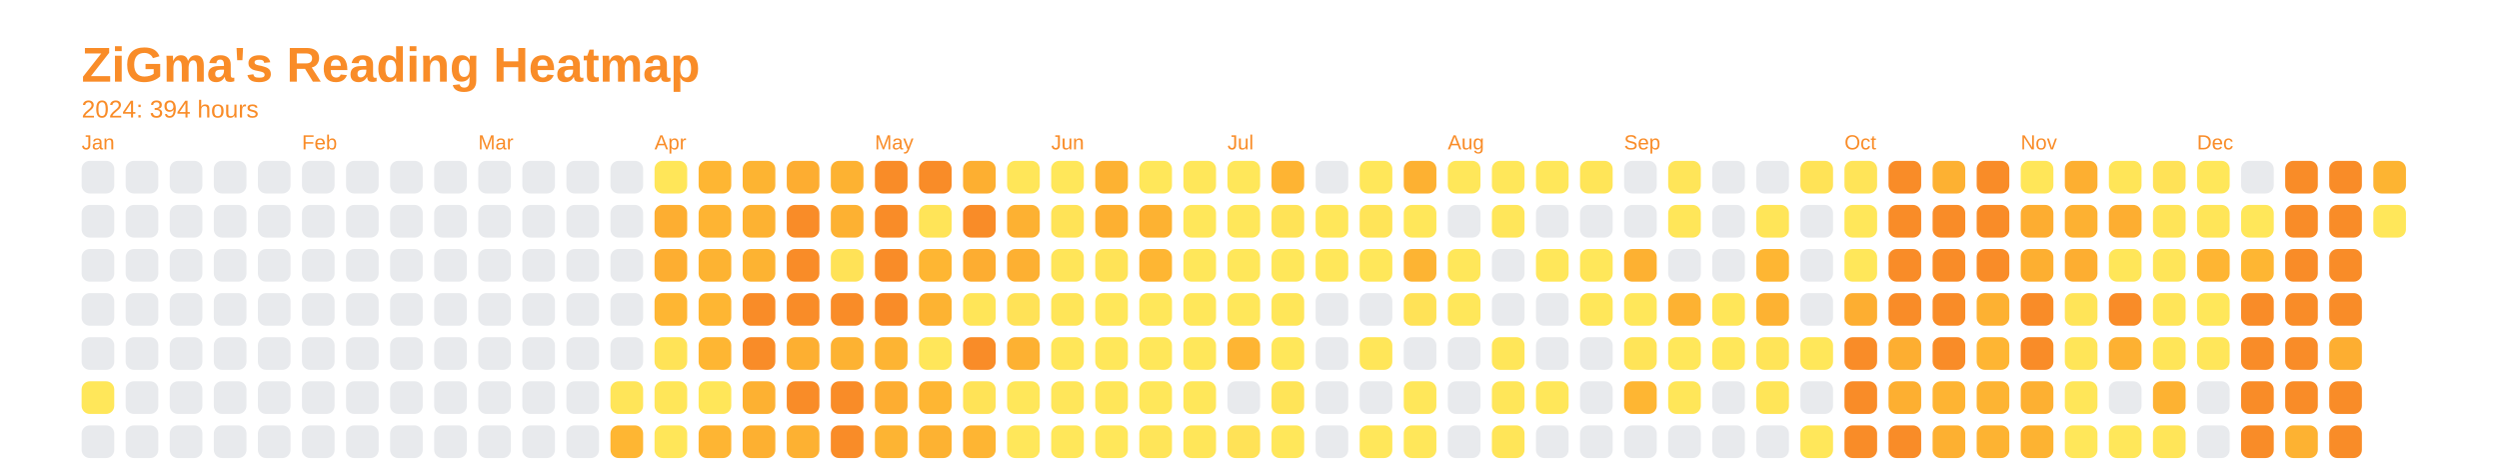
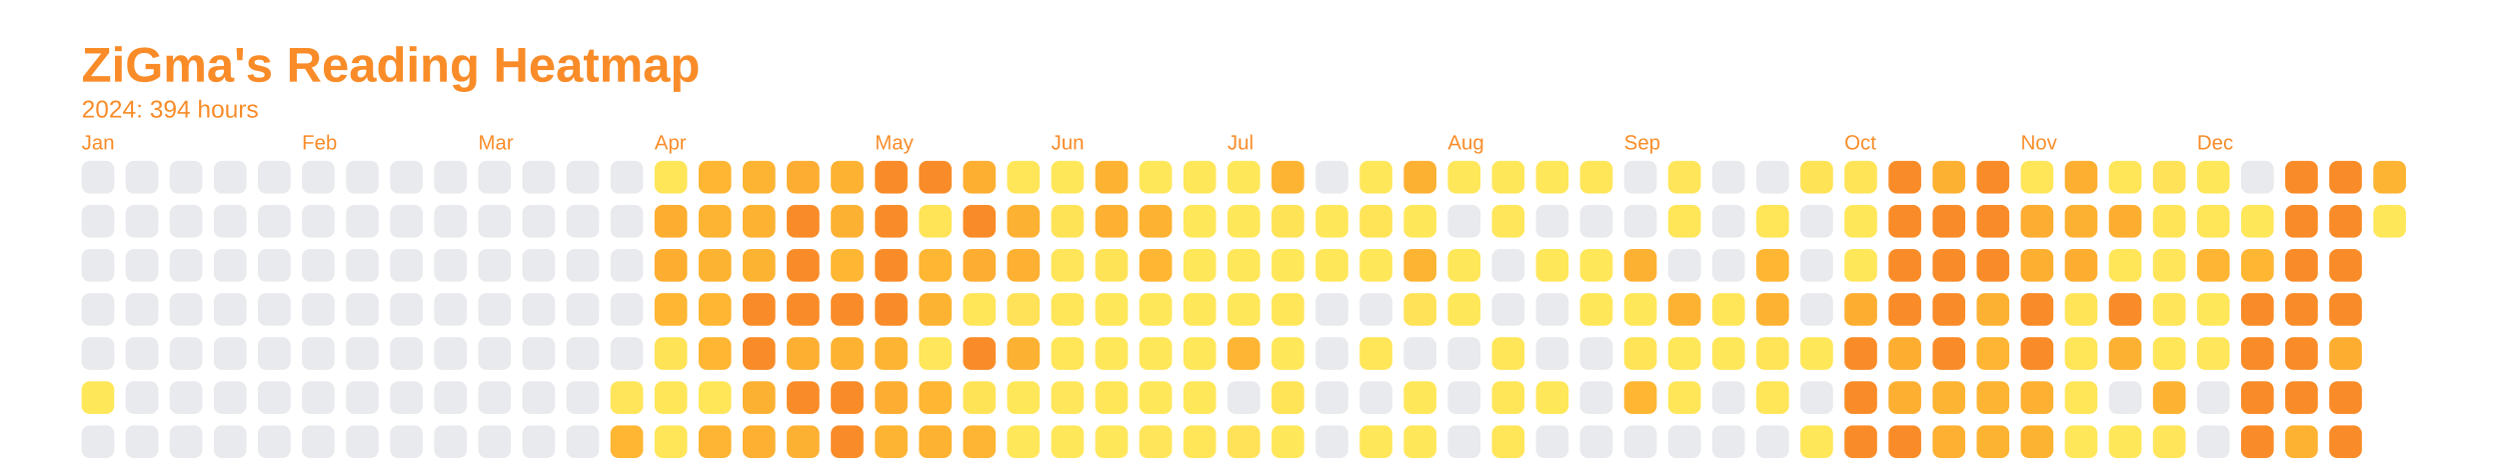
<svg xmlns="http://www.w3.org/2000/svg" baseProfile="full" height="57.5mm" version="1.1" viewBox="0,0,306.2,57.5" width="306.2mm">
  <defs />
  <rect fill="none" height="57.5" width="306.2" x="0" y="0" />
  <text fill="#f98c28" style="font-size:6px; font-family:Arial; font-weight:bold;" x="10" y="10">ZiGma's Reading Heatmap</text>
  <text fill="#f98c28" style="font-size:3px; font-family:Arial;" x="10" y="14.4">2024: 394 hours</text>
  <text fill="#f98c28" style="font-size:2.5px; font-family:Arial" x="10" y="18.3">Jan</text>
  <rect fill="#e8eaed" height="4" rx="1" ry="1" width="4" x="10" y="19.7" />
  <rect fill="#e8eaed" height="4" rx="1" ry="1" width="4" x="10" y="25.1" />
  <rect fill="#e8eaed" height="4" rx="1" ry="1" width="4" x="10" y="30.5" />
  <rect fill="#e8eaed" height="4" rx="1" ry="1" width="4" x="10" y="35.9" />
  <rect fill="#e8eaed" height="4" rx="1" ry="1" width="4" x="10" y="41.3" />
  <rect fill="#ffe75a" height="4" rx="1" ry="1" width="4" x="10" y="46.7" />
  <rect fill="#e8eaed" height="4" rx="1" ry="1" width="4" x="10" y="52.1" />
  <rect fill="#e8eaed" height="4" rx="1" ry="1" width="4" x="15.4" y="19.7" />
  <rect fill="#e8eaed" height="4" rx="1" ry="1" width="4" x="15.4" y="25.1" />
  <rect fill="#e8eaed" height="4" rx="1" ry="1" width="4" x="15.4" y="30.5" />
  <rect fill="#e8eaed" height="4" rx="1" ry="1" width="4" x="15.4" y="35.9" />
  <rect fill="#e8eaed" height="4" rx="1" ry="1" width="4" x="15.4" y="41.3" />
  <rect fill="#e8eaed" height="4" rx="1" ry="1" width="4" x="15.4" y="46.7" />
  <rect fill="#e8eaed" height="4" rx="1" ry="1" width="4" x="15.4" y="52.1" />
  <rect fill="#e8eaed" height="4" rx="1" ry="1" width="4" x="20.8" y="19.7" />
  <rect fill="#e8eaed" height="4" rx="1" ry="1" width="4" x="20.8" y="25.1" />
  <rect fill="#e8eaed" height="4" rx="1" ry="1" width="4" x="20.8" y="30.5" />
  <rect fill="#e8eaed" height="4" rx="1" ry="1" width="4" x="20.8" y="35.9" />
  <rect fill="#e8eaed" height="4" rx="1" ry="1" width="4" x="20.8" y="41.3" />
  <rect fill="#e8eaed" height="4" rx="1" ry="1" width="4" x="20.8" y="46.7" />
  <rect fill="#e8eaed" height="4" rx="1" ry="1" width="4" x="20.8" y="52.1" />
  <rect fill="#e8eaed" height="4" rx="1" ry="1" width="4" x="26.2" y="19.7" />
  <rect fill="#e8eaed" height="4" rx="1" ry="1" width="4" x="26.2" y="25.1" />
  <rect fill="#e8eaed" height="4" rx="1" ry="1" width="4" x="26.2" y="30.5" />
  <rect fill="#e8eaed" height="4" rx="1" ry="1" width="4" x="26.2" y="35.9" />
  <rect fill="#e8eaed" height="4" rx="1" ry="1" width="4" x="26.2" y="41.3" />
  <rect fill="#e8eaed" height="4" rx="1" ry="1" width="4" x="26.2" y="46.7" />
  <rect fill="#e8eaed" height="4" rx="1" ry="1" width="4" x="26.2" y="52.1" />
  <rect fill="#e8eaed" height="4" rx="1" ry="1" width="4" x="31.6" y="19.7" />
  <rect fill="#e8eaed" height="4" rx="1" ry="1" width="4" x="31.6" y="25.1" />
  <rect fill="#e8eaed" height="4" rx="1" ry="1" width="4" x="31.6" y="30.5" />
  <rect fill="#e8eaed" height="4" rx="1" ry="1" width="4" x="31.6" y="35.9" />
  <rect fill="#e8eaed" height="4" rx="1" ry="1" width="4" x="31.6" y="41.3" />
  <rect fill="#e8eaed" height="4" rx="1" ry="1" width="4" x="31.6" y="46.7" />
  <rect fill="#e8eaed" height="4" rx="1" ry="1" width="4" x="31.6" y="52.1" />
  <text fill="#f98c28" style="font-size:2.5px; font-family:Arial" x="37.0" y="18.3">Feb</text>
  <rect fill="#e8eaed" height="4" rx="1" ry="1" width="4" x="37.0" y="19.7" />
  <rect fill="#e8eaed" height="4" rx="1" ry="1" width="4" x="37.0" y="25.1" />
  <rect fill="#e8eaed" height="4" rx="1" ry="1" width="4" x="37.0" y="30.5" />
  <rect fill="#e8eaed" height="4" rx="1" ry="1" width="4" x="37.0" y="35.9" />
  <rect fill="#e8eaed" height="4" rx="1" ry="1" width="4" x="37.0" y="41.3" />
  <rect fill="#e8eaed" height="4" rx="1" ry="1" width="4" x="37.0" y="46.7" />
  <rect fill="#e8eaed" height="4" rx="1" ry="1" width="4" x="37.0" y="52.1" />
  <rect fill="#e8eaed" height="4" rx="1" ry="1" width="4" x="42.4" y="19.7" />
  <rect fill="#e8eaed" height="4" rx="1" ry="1" width="4" x="42.4" y="25.1" />
  <rect fill="#e8eaed" height="4" rx="1" ry="1" width="4" x="42.4" y="30.5" />
  <rect fill="#e8eaed" height="4" rx="1" ry="1" width="4" x="42.4" y="35.9" />
  <rect fill="#e8eaed" height="4" rx="1" ry="1" width="4" x="42.4" y="41.3" />
  <rect fill="#e8eaed" height="4" rx="1" ry="1" width="4" x="42.4" y="46.7" />
  <rect fill="#e8eaed" height="4" rx="1" ry="1" width="4" x="42.4" y="52.1" />
  <rect fill="#e8eaed" height="4" rx="1" ry="1" width="4" x="47.8" y="19.7" />
  <rect fill="#e8eaed" height="4" rx="1" ry="1" width="4" x="47.8" y="25.1" />
  <rect fill="#e8eaed" height="4" rx="1" ry="1" width="4" x="47.8" y="30.5" />
  <rect fill="#e8eaed" height="4" rx="1" ry="1" width="4" x="47.8" y="35.9" />
  <rect fill="#e8eaed" height="4" rx="1" ry="1" width="4" x="47.8" y="41.3" />
  <rect fill="#e8eaed" height="4" rx="1" ry="1" width="4" x="47.8" y="46.7" />
  <rect fill="#e8eaed" height="4" rx="1" ry="1" width="4" x="47.8" y="52.1" />
  <rect fill="#e8eaed" height="4" rx="1" ry="1" width="4" x="53.2" y="19.7" />
  <rect fill="#e8eaed" height="4" rx="1" ry="1" width="4" x="53.2" y="25.1" />
  <rect fill="#e8eaed" height="4" rx="1" ry="1" width="4" x="53.2" y="30.5" />
  <rect fill="#e8eaed" height="4" rx="1" ry="1" width="4" x="53.2" y="35.9" />
  <rect fill="#e8eaed" height="4" rx="1" ry="1" width="4" x="53.2" y="41.3" />
  <rect fill="#e8eaed" height="4" rx="1" ry="1" width="4" x="53.2" y="46.7" />
  <rect fill="#e8eaed" height="4" rx="1" ry="1" width="4" x="53.2" y="52.1" />
  <text fill="#f98c28" style="font-size:2.5px; font-family:Arial" x="58.6" y="18.3">Mar</text>
  <rect fill="#e8eaed" height="4" rx="1" ry="1" width="4" x="58.6" y="19.7" />
  <rect fill="#e8eaed" height="4" rx="1" ry="1" width="4" x="58.6" y="25.1" />
  <rect fill="#e8eaed" height="4" rx="1" ry="1" width="4" x="58.6" y="30.5" />
  <rect fill="#e8eaed" height="4" rx="1" ry="1" width="4" x="58.6" y="35.9" />
  <rect fill="#e8eaed" height="4" rx="1" ry="1" width="4" x="58.6" y="41.3" />
  <rect fill="#e8eaed" height="4" rx="1" ry="1" width="4" x="58.6" y="46.7" />
  <rect fill="#e8eaed" height="4" rx="1" ry="1" width="4" x="58.6" y="52.1" />
  <rect fill="#e8eaed" height="4" rx="1" ry="1" width="4" x="64" y="19.7" />
  <rect fill="#e8eaed" height="4" rx="1" ry="1" width="4" x="64" y="25.1" />
  <rect fill="#e8eaed" height="4" rx="1" ry="1" width="4" x="64" y="30.5" />
  <rect fill="#e8eaed" height="4" rx="1" ry="1" width="4" x="64" y="35.9" />
  <rect fill="#e8eaed" height="4" rx="1" ry="1" width="4" x="64" y="41.3" />
  <rect fill="#e8eaed" height="4" rx="1" ry="1" width="4" x="64" y="46.7" />
  <rect fill="#e8eaed" height="4" rx="1" ry="1" width="4" x="64" y="52.1" />
  <rect fill="#e8eaed" height="4" rx="1" ry="1" width="4" x="69.4" y="19.7" />
  <rect fill="#e8eaed" height="4" rx="1" ry="1" width="4" x="69.4" y="25.1" />
  <rect fill="#e8eaed" height="4" rx="1" ry="1" width="4" x="69.4" y="30.5" />
  <rect fill="#e8eaed" height="4" rx="1" ry="1" width="4" x="69.4" y="35.9" />
  <rect fill="#e8eaed" height="4" rx="1" ry="1" width="4" x="69.4" y="41.3" />
  <rect fill="#e8eaed" height="4" rx="1" ry="1" width="4" x="69.4" y="46.7" />
  <rect fill="#e8eaed" height="4" rx="1" ry="1" width="4" x="69.4" y="52.1" />
  <rect fill="#e8eaed" height="4" rx="1" ry="1" width="4" x="74.8" y="19.7" />
  <rect fill="#e8eaed" height="4" rx="1" ry="1" width="4" x="74.8" y="25.1" />
  <rect fill="#e8eaed" height="4" rx="1" ry="1" width="4" x="74.8" y="30.5" />
  <rect fill="#e8eaed" height="4" rx="1" ry="1" width="4" x="74.8" y="35.9" />
  <rect fill="#e8eaed" height="4" rx="1" ry="1" width="4" x="74.8" y="41.3" />
  <rect fill="#ffe559" height="4" rx="1" ry="1" width="4" x="74.8" y="46.7" />
  <rect fill="#feb633" height="4" rx="1" ry="1" width="4" x="74.8" y="52.1" />
  <text fill="#f98c28" style="font-size:2.5px; font-family:Arial" x="80.2" y="18.3">Apr</text>
  <rect fill="#ffe659" height="4" rx="1" ry="1" width="4" x="80.2" y="19.7" />
  <rect fill="#fdae31" height="4" rx="1" ry="1" width="4" x="80.2" y="25.1" />
  <rect fill="#fdae31" height="4" rx="1" ry="1" width="4" x="80.2" y="30.5" />
  <rect fill="#feb633" height="4" rx="1" ry="1" width="4" x="80.2" y="35.9" />
  <rect fill="#ffe357" height="4" rx="1" ry="1" width="4" x="80.2" y="41.3" />
  <rect fill="#ffe659" height="4" rx="1" ry="1" width="4" x="80.2" y="46.7" />
  <rect fill="#ffe659" height="4" rx="1" ry="1" width="4" x="80.2" y="52.1" />
  <rect fill="#feb633" height="4" rx="1" ry="1" width="4" x="85.6" y="19.7" />
  <rect fill="#feb433" height="4" rx="1" ry="1" width="4" x="85.6" y="25.1" />
  <rect fill="#fdb332" height="4" rx="1" ry="1" width="4" x="85.6" y="30.5" />
  <rect fill="#feb633" height="4" rx="1" ry="1" width="4" x="85.6" y="35.9" />
  <rect fill="#feb633" height="4" rx="1" ry="1" width="4" x="85.6" y="41.3" />
  <rect fill="#ffe659" height="4" rx="1" ry="1" width="4" x="85.6" y="46.7" />
  <rect fill="#feb533" height="4" rx="1" ry="1" width="4" x="85.6" y="52.1" />
  <rect fill="#fdb432" height="4" rx="1" ry="1" width="4" x="91" y="19.7" />
  <rect fill="#fdb232" height="4" rx="1" ry="1" width="4" x="91" y="25.1" />
  <rect fill="#fdb332" height="4" rx="1" ry="1" width="4" x="91" y="30.5" />
  <rect fill="#f98c28" height="4" rx="1" ry="1" width="4" x="91" y="35.9" />
  <rect fill="#f98c28" height="4" rx="1" ry="1" width="4" x="91" y="41.3" />
  <rect fill="#fdb132" height="4" rx="1" ry="1" width="4" x="91" y="46.7" />
  <rect fill="#fdb031" height="4" rx="1" ry="1" width="4" x="91" y="52.1" />
  <rect fill="#fdad31" height="4" rx="1" ry="1" width="4" x="96.4" y="19.7" />
  <rect fill="#f98c28" height="4" rx="1" ry="1" width="4" x="96.4" y="25.1" />
  <rect fill="#f98c28" height="4" rx="1" ry="1" width="4" x="96.4" y="30.5" />
  <rect fill="#f98c28" height="4" rx="1" ry="1" width="4" x="96.4" y="35.9" />
  <rect fill="#fdaf31" height="4" rx="1" ry="1" width="4" x="96.4" y="41.3" />
  <rect fill="#f98c28" height="4" rx="1" ry="1" width="4" x="96.4" y="46.7" />
  <rect fill="#fdb132" height="4" rx="1" ry="1" width="4" x="96.4" y="52.1" />
  <rect fill="#fdb232" height="4" rx="1" ry="1" width="4" x="101.8" y="19.7" />
  <rect fill="#fdb132" height="4" rx="1" ry="1" width="4" x="101.8" y="25.1" />
-   <rect fill="#ffe257" height="4" rx="1" ry="1" width="4" x="101.8" y="30.5" />
+   <rect fill="#feb633" height="4" rx="1" ry="1" width="4" x="101.8" y="30.5" />
  <rect fill="#f98c28" height="4" rx="1" ry="1" width="4" x="101.8" y="35.9" />
  <rect fill="#fdb232" height="4" rx="1" ry="1" width="4" x="101.8" y="41.3" />
  <rect fill="#f98c28" height="4" rx="1" ry="1" width="4" x="101.8" y="46.7" />
  <rect fill="#f98c28" height="4" rx="1" ry="1" width="4" x="101.8" y="52.1" />
  <text fill="#f98c28" style="font-size:2.5px; font-family:Arial" x="107.2" y="18.3">May</text>
  <rect fill="#f98c28" height="4" rx="1" ry="1" width="4" x="107.2" y="19.7" />
  <rect fill="#f98c28" height="4" rx="1" ry="1" width="4" x="107.2" y="25.1" />
  <rect fill="#f98c28" height="4" rx="1" ry="1" width="4" x="107.2" y="30.5" />
  <rect fill="#f98c28" height="4" rx="1" ry="1" width="4" x="107.2" y="35.9" />
  <rect fill="#fdb433" height="4" rx="1" ry="1" width="4" x="107.2" y="41.3" />
  <rect fill="#fdad31" height="4" rx="1" ry="1" width="4" x="107.2" y="46.7" />
  <rect fill="#fdb433" height="4" rx="1" ry="1" width="4" x="107.2" y="52.1" />
  <rect fill="#f98c28" height="4" rx="1" ry="1" width="4" x="112.6" y="19.7" />
  <rect fill="#ffe458" height="4" rx="1" ry="1" width="4" x="112.6" y="25.1" />
  <rect fill="#feb633" height="4" rx="1" ry="1" width="4" x="112.6" y="30.5" />
  <rect fill="#fdb332" height="4" rx="1" ry="1" width="4" x="112.6" y="35.9" />
  <rect fill="#ffe65a" height="4" rx="1" ry="1" width="4" x="112.6" y="41.3" />
  <rect fill="#feb633" height="4" rx="1" ry="1" width="4" x="112.6" y="46.7" />
  <rect fill="#fdb232" height="4" rx="1" ry="1" width="4" x="112.6" y="52.1" />
  <rect fill="#fdaf31" height="4" rx="1" ry="1" width="4" x="118" y="19.7" />
  <rect fill="#f98c28" height="4" rx="1" ry="1" width="4" x="118" y="25.1" />
  <rect fill="#fdad31" height="4" rx="1" ry="1" width="4" x="118" y="30.5" />
  <rect fill="#ffe558" height="4" rx="1" ry="1" width="4" x="118" y="35.9" />
  <rect fill="#f98c28" height="4" rx="1" ry="1" width="4" x="118" y="41.3" />
  <rect fill="#ffe357" height="4" rx="1" ry="1" width="4" x="118" y="46.7" />
  <rect fill="#feb533" height="4" rx="1" ry="1" width="4" x="118" y="52.1" />
  <rect fill="#ffe659" height="4" rx="1" ry="1" width="4" x="123.4" y="19.7" />
  <rect fill="#fdb132" height="4" rx="1" ry="1" width="4" x="123.4" y="25.1" />
  <rect fill="#fdb032" height="4" rx="1" ry="1" width="4" x="123.4" y="30.5" />
  <rect fill="#ffe257" height="4" rx="1" ry="1" width="4" x="123.4" y="35.9" />
  <rect fill="#fdb132" height="4" rx="1" ry="1" width="4" x="123.4" y="41.3" />
  <rect fill="#ffe75a" height="4" rx="1" ry="1" width="4" x="123.4" y="46.7" />
  <rect fill="#ffe75a" height="4" rx="1" ry="1" width="4" x="123.4" y="52.1" />
  <text fill="#f98c28" style="font-size:2.5px; font-family:Arial" x="128.8" y="18.3">Jun</text>
  <rect fill="#ffe75a" height="4" rx="1" ry="1" width="4" x="128.8" y="19.7" />
  <rect fill="#ffe357" height="4" rx="1" ry="1" width="4" x="128.8" y="25.1" />
  <rect fill="#ffe559" height="4" rx="1" ry="1" width="4" x="128.8" y="30.5" />
  <rect fill="#ffe558" height="4" rx="1" ry="1" width="4" x="128.8" y="35.9" />
  <rect fill="#ffe659" height="4" rx="1" ry="1" width="4" x="128.8" y="41.3" />
  <rect fill="#ffe65a" height="4" rx="1" ry="1" width="4" x="128.8" y="46.7" />
  <rect fill="#ffe75a" height="4" rx="1" ry="1" width="4" x="128.8" y="52.1" />
  <rect fill="#fdb232" height="4" rx="1" ry="1" width="4" x="134.2" y="19.7" />
  <rect fill="#fdb031" height="4" rx="1" ry="1" width="4" x="134.2" y="25.1" />
  <rect fill="#ffe357" height="4" rx="1" ry="1" width="4" x="134.2" y="30.5" />
  <rect fill="#ffe75a" height="4" rx="1" ry="1" width="4" x="134.2" y="35.9" />
  <rect fill="#ffe75a" height="4" rx="1" ry="1" width="4" x="134.2" y="41.3" />
  <rect fill="#ffe659" height="4" rx="1" ry="1" width="4" x="134.2" y="46.7" />
  <rect fill="#ffe75a" height="4" rx="1" ry="1" width="4" x="134.2" y="52.1" />
  <rect fill="#ffe75a" height="4" rx="1" ry="1" width="4" x="139.6" y="19.7" />
  <rect fill="#fdb232" height="4" rx="1" ry="1" width="4" x="139.6" y="25.1" />
  <rect fill="#feb633" height="4" rx="1" ry="1" width="4" x="139.6" y="30.5" />
  <rect fill="#ffe75a" height="4" rx="1" ry="1" width="4" x="139.6" y="35.9" />
  <rect fill="#ffe75a" height="4" rx="1" ry="1" width="4" x="139.6" y="41.3" />
  <rect fill="#ffe75a" height="4" rx="1" ry="1" width="4" x="139.6" y="46.7" />
  <rect fill="#ffe559" height="4" rx="1" ry="1" width="4" x="139.6" y="52.1" />
  <rect fill="#ffe75a" height="4" rx="1" ry="1" width="4" x="145" y="19.7" />
  <rect fill="#ffe75a" height="4" rx="1" ry="1" width="4" x="145" y="25.1" />
  <rect fill="#ffe75a" height="4" rx="1" ry="1" width="4" x="145" y="30.5" />
  <rect fill="#ffe75a" height="4" rx="1" ry="1" width="4" x="145" y="35.9" />
  <rect fill="#ffe75a" height="4" rx="1" ry="1" width="4" x="145" y="41.3" />
  <rect fill="#ffe75a" height="4" rx="1" ry="1" width="4" x="145" y="46.7" />
  <rect fill="#ffe659" height="4" rx="1" ry="1" width="4" x="145" y="52.1" />
  <text fill="#f98c28" style="font-size:2.5px; font-family:Arial" x="150.4" y="18.3">Jul</text>
  <rect fill="#ffe75a" height="4" rx="1" ry="1" width="4" x="150.4" y="19.7" />
  <rect fill="#ffe75a" height="4" rx="1" ry="1" width="4" x="150.4" y="25.1" />
  <rect fill="#ffe75a" height="4" rx="1" ry="1" width="4" x="150.4" y="30.5" />
  <rect fill="#ffe75a" height="4" rx="1" ry="1" width="4" x="150.4" y="35.9" />
  <rect fill="#feb533" height="4" rx="1" ry="1" width="4" x="150.4" y="41.3" />
  <rect fill="#e8eaed" height="4" rx="1" ry="1" width="4" x="150.4" y="46.7" />
  <rect fill="#ffe257" height="4" rx="1" ry="1" width="4" x="150.4" y="52.1" />
  <rect fill="#feb433" height="4" rx="1" ry="1" width="4" x="155.8" y="19.7" />
  <rect fill="#ffe357" height="4" rx="1" ry="1" width="4" x="155.8" y="25.1" />
  <rect fill="#ffe75a" height="4" rx="1" ry="1" width="4" x="155.8" y="30.5" />
  <rect fill="#ffe659" height="4" rx="1" ry="1" width="4" x="155.8" y="35.9" />
  <rect fill="#ffe75a" height="4" rx="1" ry="1" width="4" x="155.8" y="41.3" />
  <rect fill="#ffe458" height="4" rx="1" ry="1" width="4" x="155.8" y="46.7" />
  <rect fill="#ffe75a" height="4" rx="1" ry="1" width="4" x="155.8" y="52.1" />
  <rect fill="#e8eaed" height="4" rx="1" ry="1" width="4" x="161.2" y="19.7" />
  <rect fill="#ffe75a" height="4" rx="1" ry="1" width="4" x="161.2" y="25.1" />
  <rect fill="#ffe75a" height="4" rx="1" ry="1" width="4" x="161.2" y="30.5" />
  <rect fill="#e8eaed" height="4" rx="1" ry="1" width="4" x="161.2" y="35.9" />
  <rect fill="#e8eaed" height="4" rx="1" ry="1" width="4" x="161.2" y="41.3" />
  <rect fill="#e8eaed" height="4" rx="1" ry="1" width="4" x="161.2" y="46.7" />
  <rect fill="#e8eaed" height="4" rx="1" ry="1" width="4" x="161.2" y="52.1" />
  <rect fill="#ffe75a" height="4" rx="1" ry="1" width="4" x="166.6" y="19.7" />
  <rect fill="#ffe458" height="4" rx="1" ry="1" width="4" x="166.6" y="25.1" />
  <rect fill="#ffe75a" height="4" rx="1" ry="1" width="4" x="166.6" y="30.5" />
  <rect fill="#e8eaed" height="4" rx="1" ry="1" width="4" x="166.6" y="35.9" />
  <rect fill="#ffe659" height="4" rx="1" ry="1" width="4" x="166.6" y="41.3" />
  <rect fill="#e8eaed" height="4" rx="1" ry="1" width="4" x="166.6" y="46.7" />
  <rect fill="#ffe75a" height="4" rx="1" ry="1" width="4" x="166.6" y="52.1" />
  <rect fill="#fdb132" height="4" rx="1" ry="1" width="4" x="172" y="19.7" />
  <rect fill="#ffe75a" height="4" rx="1" ry="1" width="4" x="172" y="25.1" />
  <rect fill="#fdb433" height="4" rx="1" ry="1" width="4" x="172" y="30.5" />
  <rect fill="#ffe257" height="4" rx="1" ry="1" width="4" x="172" y="35.9" />
  <rect fill="#e8eaed" height="4" rx="1" ry="1" width="4" x="172" y="41.3" />
  <rect fill="#ffe75a" height="4" rx="1" ry="1" width="4" x="172" y="46.7" />
  <rect fill="#ffe75a" height="4" rx="1" ry="1" width="4" x="172" y="52.1" />
  <text fill="#f98c28" style="font-size:2.5px; font-family:Arial" x="177.4" y="18.3">Aug</text>
  <rect fill="#ffe75a" height="4" rx="1" ry="1" width="4" x="177.4" y="19.7" />
  <rect fill="#e8eaed" height="4" rx="1" ry="1" width="4" x="177.4" y="25.1" />
  <rect fill="#ffe75a" height="4" rx="1" ry="1" width="4" x="177.4" y="30.5" />
  <rect fill="#ffe75a" height="4" rx="1" ry="1" width="4" x="177.4" y="35.9" />
  <rect fill="#e8eaed" height="4" rx="1" ry="1" width="4" x="177.4" y="41.3" />
  <rect fill="#e8eaed" height="4" rx="1" ry="1" width="4" x="177.4" y="46.7" />
  <rect fill="#e8eaed" height="4" rx="1" ry="1" width="4" x="177.4" y="52.1" />
  <rect fill="#ffe75a" height="4" rx="1" ry="1" width="4" x="182.8" y="19.7" />
  <rect fill="#ffe65a" height="4" rx="1" ry="1" width="4" x="182.8" y="25.1" />
  <rect fill="#e8eaed" height="4" rx="1" ry="1" width="4" x="182.8" y="30.5" />
  <rect fill="#e8eaed" height="4" rx="1" ry="1" width="4" x="182.8" y="35.9" />
  <rect fill="#ffe659" height="4" rx="1" ry="1" width="4" x="182.8" y="41.3" />
  <rect fill="#ffe659" height="4" rx="1" ry="1" width="4" x="182.8" y="46.7" />
  <rect fill="#ffe558" height="4" rx="1" ry="1" width="4" x="182.8" y="52.1" />
  <rect fill="#ffe75a" height="4" rx="1" ry="1" width="4" x="188.2" y="19.7" />
  <rect fill="#e8eaed" height="4" rx="1" ry="1" width="4" x="188.2" y="25.1" />
  <rect fill="#ffe75a" height="4" rx="1" ry="1" width="4" x="188.2" y="30.5" />
  <rect fill="#e8eaed" height="4" rx="1" ry="1" width="4" x="188.2" y="35.9" />
  <rect fill="#e8eaed" height="4" rx="1" ry="1" width="4" x="188.2" y="41.3" />
  <rect fill="#ffe75a" height="4" rx="1" ry="1" width="4" x="188.2" y="46.7" />
  <rect fill="#e8eaed" height="4" rx="1" ry="1" width="4" x="188.2" y="52.1" />
  <rect fill="#ffe558" height="4" rx="1" ry="1" width="4" x="193.6" y="19.7" />
  <rect fill="#e8eaed" height="4" rx="1" ry="1" width="4" x="193.6" y="25.1" />
  <rect fill="#ffe75a" height="4" rx="1" ry="1" width="4" x="193.6" y="30.5" />
  <rect fill="#ffe75a" height="4" rx="1" ry="1" width="4" x="193.6" y="35.9" />
  <rect fill="#e8eaed" height="4" rx="1" ry="1" width="4" x="193.6" y="41.3" />
  <rect fill="#e8eaed" height="4" rx="1" ry="1" width="4" x="193.6" y="46.7" />
  <rect fill="#e8eaed" height="4" rx="1" ry="1" width="4" x="193.6" y="52.1" />
  <text fill="#f98c28" style="font-size:2.5px; font-family:Arial" x="199" y="18.3">Sep</text>
  <rect fill="#e8eaed" height="4" rx="1" ry="1" width="4" x="199" y="19.7" />
  <rect fill="#e8eaed" height="4" rx="1" ry="1" width="4" x="199" y="25.1" />
  <rect fill="#fdb132" height="4" rx="1" ry="1" width="4" x="199" y="30.5" />
  <rect fill="#ffe75a" height="4" rx="1" ry="1" width="4" x="199" y="35.9" />
  <rect fill="#ffe458" height="4" rx="1" ry="1" width="4" x="199" y="41.3" />
  <rect fill="#feb633" height="4" rx="1" ry="1" width="4" x="199" y="46.7" />
  <rect fill="#e8eaed" height="4" rx="1" ry="1" width="4" x="199" y="52.1" />
  <rect fill="#ffe559" height="4" rx="1" ry="1" width="4" x="204.4" y="19.7" />
  <rect fill="#ffe659" height="4" rx="1" ry="1" width="4" x="204.4" y="25.1" />
  <rect fill="#e8eaed" height="4" rx="1" ry="1" width="4" x="204.4" y="30.5" />
  <rect fill="#fdb232" height="4" rx="1" ry="1" width="4" x="204.4" y="35.9" />
  <rect fill="#ffe75a" height="4" rx="1" ry="1" width="4" x="204.4" y="41.3" />
  <rect fill="#ffe659" height="4" rx="1" ry="1" width="4" x="204.4" y="46.7" />
  <rect fill="#e8eaed" height="4" rx="1" ry="1" width="4" x="204.4" y="52.1" />
  <rect fill="#e8eaed" height="4" rx="1" ry="1" width="4" x="209.8" y="19.7" />
  <rect fill="#e8eaed" height="4" rx="1" ry="1" width="4" x="209.8" y="25.1" />
  <rect fill="#e8eaed" height="4" rx="1" ry="1" width="4" x="209.8" y="30.5" />
  <rect fill="#ffe659" height="4" rx="1" ry="1" width="4" x="209.8" y="35.9" />
  <rect fill="#ffe75a" height="4" rx="1" ry="1" width="4" x="209.8" y="41.3" />
  <rect fill="#e8eaed" height="4" rx="1" ry="1" width="4" x="209.8" y="46.7" />
  <rect fill="#e8eaed" height="4" rx="1" ry="1" width="4" x="209.8" y="52.1" />
  <rect fill="#e8eaed" height="4" rx="1" ry="1" width="4" x="215.2" y="19.7" />
  <rect fill="#ffe558" height="4" rx="1" ry="1" width="4" x="215.2" y="25.1" />
  <rect fill="#feb633" height="4" rx="1" ry="1" width="4" x="215.2" y="30.5" />
  <rect fill="#fdb232" height="4" rx="1" ry="1" width="4" x="215.2" y="35.9" />
  <rect fill="#ffe458" height="4" rx="1" ry="1" width="4" x="215.2" y="41.3" />
  <rect fill="#ffe558" height="4" rx="1" ry="1" width="4" x="215.2" y="46.7" />
  <rect fill="#e8eaed" height="4" rx="1" ry="1" width="4" x="215.2" y="52.1" />
  <rect fill="#ffe357" height="4" rx="1" ry="1" width="4" x="220.6" y="19.7" />
  <rect fill="#e8eaed" height="4" rx="1" ry="1" width="4" x="220.6" y="25.1" />
  <rect fill="#e8eaed" height="4" rx="1" ry="1" width="4" x="220.6" y="30.5" />
  <rect fill="#e8eaed" height="4" rx="1" ry="1" width="4" x="220.6" y="35.9" />
  <rect fill="#ffe75a" height="4" rx="1" ry="1" width="4" x="220.6" y="41.3" />
  <rect fill="#e8eaed" height="4" rx="1" ry="1" width="4" x="220.6" y="46.7" />
  <rect fill="#ffe75a" height="4" rx="1" ry="1" width="4" x="220.6" y="52.1" />
  <text fill="#f98c28" style="font-size:2.5px; font-family:Arial" x="226" y="18.3">Oct</text>
  <rect fill="#ffe458" height="4" rx="1" ry="1" width="4" x="226" y="19.7" />
  <rect fill="#ffe75a" height="4" rx="1" ry="1" width="4" x="226" y="25.1" />
  <rect fill="#ffe75a" height="4" rx="1" ry="1" width="4" x="226" y="30.5" />
  <rect fill="#fdae31" height="4" rx="1" ry="1" width="4" x="226" y="35.9" />
  <rect fill="#f98c28" height="4" rx="1" ry="1" width="4" x="226" y="41.3" />
  <rect fill="#f98c28" height="4" rx="1" ry="1" width="4" x="226" y="46.7" />
  <rect fill="#f98c28" height="4" rx="1" ry="1" width="4" x="226" y="52.1" />
  <rect fill="#f98c28" height="4" rx="1" ry="1" width="4" x="231.4" y="19.7" />
  <rect fill="#f98c28" height="4" rx="1" ry="1" width="4" x="231.4" y="25.1" />
  <rect fill="#f98c28" height="4" rx="1" ry="1" width="4" x="231.4" y="30.5" />
  <rect fill="#f98c28" height="4" rx="1" ry="1" width="4" x="231.4" y="35.9" />
  <rect fill="#fdae31" height="4" rx="1" ry="1" width="4" x="231.4" y="41.3" />
  <rect fill="#fdaf31" height="4" rx="1" ry="1" width="4" x="231.4" y="46.7" />
  <rect fill="#f98c28" height="4" rx="1" ry="1" width="4" x="231.4" y="52.1" />
  <rect fill="#fdb132" height="4" rx="1" ry="1" width="4" x="236.8" y="19.7" />
  <rect fill="#f98c28" height="4" rx="1" ry="1" width="4" x="236.8" y="25.1" />
  <rect fill="#f98c28" height="4" rx="1" ry="1" width="4" x="236.8" y="30.5" />
  <rect fill="#f98c28" height="4" rx="1" ry="1" width="4" x="236.8" y="35.9" />
  <rect fill="#f98c28" height="4" rx="1" ry="1" width="4" x="236.8" y="41.3" />
  <rect fill="#feb433" height="4" rx="1" ry="1" width="4" x="236.8" y="46.7" />
  <rect fill="#fdb031" height="4" rx="1" ry="1" width="4" x="236.8" y="52.1" />
  <rect fill="#f98c28" height="4" rx="1" ry="1" width="4" x="242.2" y="19.7" />
  <rect fill="#f98c28" height="4" rx="1" ry="1" width="4" x="242.2" y="25.1" />
  <rect fill="#f98c28" height="4" rx="1" ry="1" width="4" x="242.2" y="30.5" />
  <rect fill="#fdb132" height="4" rx="1" ry="1" width="4" x="242.2" y="35.9" />
  <rect fill="#feb533" height="4" rx="1" ry="1" width="4" x="242.2" y="41.3" />
  <rect fill="#fdb433" height="4" rx="1" ry="1" width="4" x="242.2" y="46.7" />
  <rect fill="#fdb332" height="4" rx="1" ry="1" width="4" x="242.2" y="52.1" />
  <text fill="#f98c28" style="font-size:2.5px; font-family:Arial" x="247.6" y="18.3">Nov</text>
  <rect fill="#ffe659" height="4" rx="1" ry="1" width="4" x="247.6" y="19.7" />
  <rect fill="#fdad31" height="4" rx="1" ry="1" width="4" x="247.6" y="25.1" />
  <rect fill="#fdaf31" height="4" rx="1" ry="1" width="4" x="247.6" y="30.5" />
  <rect fill="#f98c28" height="4" rx="1" ry="1" width="4" x="247.6" y="35.9" />
  <rect fill="#f98c28" height="4" rx="1" ry="1" width="4" x="247.6" y="41.3" />
  <rect fill="#fdb032" height="4" rx="1" ry="1" width="4" x="247.6" y="46.7" />
  <rect fill="#fdb332" height="4" rx="1" ry="1" width="4" x="247.6" y="52.1" />
  <rect fill="#fdaf31" height="4" rx="1" ry="1" width="4" x="253" y="19.7" />
  <rect fill="#fdb132" height="4" rx="1" ry="1" width="4" x="253" y="25.1" />
  <rect fill="#fdae31" height="4" rx="1" ry="1" width="4" x="253" y="30.5" />
  <rect fill="#ffe458" height="4" rx="1" ry="1" width="4" x="253" y="35.9" />
  <rect fill="#ffe558" height="4" rx="1" ry="1" width="4" x="253" y="41.3" />
  <rect fill="#ffe659" height="4" rx="1" ry="1" width="4" x="253" y="46.7" />
  <rect fill="#ffe75a" height="4" rx="1" ry="1" width="4" x="253" y="52.1" />
  <rect fill="#ffe558" height="4" rx="1" ry="1" width="4" x="258.4" y="19.7" />
  <rect fill="#fdae31" height="4" rx="1" ry="1" width="4" x="258.4" y="25.1" />
  <rect fill="#ffe659" height="4" rx="1" ry="1" width="4" x="258.4" y="30.5" />
  <rect fill="#f98c28" height="4" rx="1" ry="1" width="4" x="258.4" y="35.9" />
  <rect fill="#fdb132" height="4" rx="1" ry="1" width="4" x="258.4" y="41.3" />
  <rect fill="#e8eaed" height="4" rx="1" ry="1" width="4" x="258.4" y="46.7" />
  <rect fill="#ffe75a" height="4" rx="1" ry="1" width="4" x="258.4" y="52.1" />
  <rect fill="#ffe257" height="4" rx="1" ry="1" width="4" x="263.8" y="19.7" />
  <rect fill="#ffe458" height="4" rx="1" ry="1" width="4" x="263.8" y="25.1" />
  <rect fill="#ffe559" height="4" rx="1" ry="1" width="4" x="263.8" y="30.5" />
  <rect fill="#ffe559" height="4" rx="1" ry="1" width="4" x="263.8" y="35.9" />
  <rect fill="#ffe558" height="4" rx="1" ry="1" width="4" x="263.8" y="41.3" />
  <rect fill="#fdb232" height="4" rx="1" ry="1" width="4" x="263.8" y="46.7" />
  <rect fill="#ffe559" height="4" rx="1" ry="1" width="4" x="263.8" y="52.1" />
  <text fill="#f98c28" style="font-size:2.5px; font-family:Arial" x="269.2" y="18.3">Dec</text>
  <rect fill="#ffe75a" height="4" rx="1" ry="1" width="4" x="269.2" y="19.7" />
  <rect fill="#ffe558" height="4" rx="1" ry="1" width="4" x="269.2" y="25.1" />
  <rect fill="#feb533" height="4" rx="1" ry="1" width="4" x="269.2" y="30.5" />
  <rect fill="#ffe75a" height="4" rx="1" ry="1" width="4" x="269.2" y="35.9" />
  <rect fill="#ffe65a" height="4" rx="1" ry="1" width="4" x="269.2" y="41.3" />
  <rect fill="#e8eaed" height="4" rx="1" ry="1" width="4" x="269.2" y="46.7" />
  <rect fill="#e8eaed" height="4" rx="1" ry="1" width="4" x="269.2" y="52.1" />
  <rect fill="#e8eaed" height="4" rx="1" ry="1" width="4" x="274.6" y="19.7" />
  <rect fill="#ffe75a" height="4" rx="1" ry="1" width="4" x="274.6" y="25.1" />
  <rect fill="#feb633" height="4" rx="1" ry="1" width="4" x="274.6" y="30.5" />
  <rect fill="#f98c28" height="4" rx="1" ry="1" width="4" x="274.6" y="35.9" />
  <rect fill="#f98c28" height="4" rx="1" ry="1" width="4" x="274.6" y="41.3" />
  <rect fill="#f98c28" height="4" rx="1" ry="1" width="4" x="274.6" y="46.7" />
  <rect fill="#f98c28" height="4" rx="1" ry="1" width="4" x="274.6" y="52.1" />
  <rect fill="#f98c28" height="4" rx="1" ry="1" width="4" x="280" y="19.7" />
  <rect fill="#f98c28" height="4" rx="1" ry="1" width="4" x="280" y="25.1" />
  <rect fill="#f98c28" height="4" rx="1" ry="1" width="4" x="280" y="30.5" />
  <rect fill="#f98c28" height="4" rx="1" ry="1" width="4" x="280" y="35.9" />
  <rect fill="#f98c28" height="4" rx="1" ry="1" width="4" x="280" y="41.3" />
  <rect fill="#f98c28" height="4" rx="1" ry="1" width="4" x="280" y="46.7" />
  <rect fill="#fdb232" height="4" rx="1" ry="1" width="4" x="280" y="52.1" />
  <rect fill="#f98c28" height="4" rx="1" ry="1" width="4" x="285.4" y="19.7" />
  <rect fill="#f98c28" height="4" rx="1" ry="1" width="4" x="285.4" y="25.1" />
  <rect fill="#f98c28" height="4" rx="1" ry="1" width="4" x="285.4" y="30.5" />
  <rect fill="#f98c28" height="4" rx="1" ry="1" width="4" x="285.4" y="35.9" />
  <rect fill="#fdae31" height="4" rx="1" ry="1" width="4" x="285.4" y="41.3" />
  <rect fill="#f98c28" height="4" rx="1" ry="1" width="4" x="285.4" y="46.7" />
  <rect fill="#f98c28" height="4" rx="1" ry="1" width="4" x="285.4" y="52.1" />
  <rect fill="#fdb432" height="4" rx="1" ry="1" width="4" x="290.8" y="19.7" />
  <rect fill="#ffe75a" height="4" rx="1" ry="1" width="4" x="290.8" y="25.1" />
</svg>
